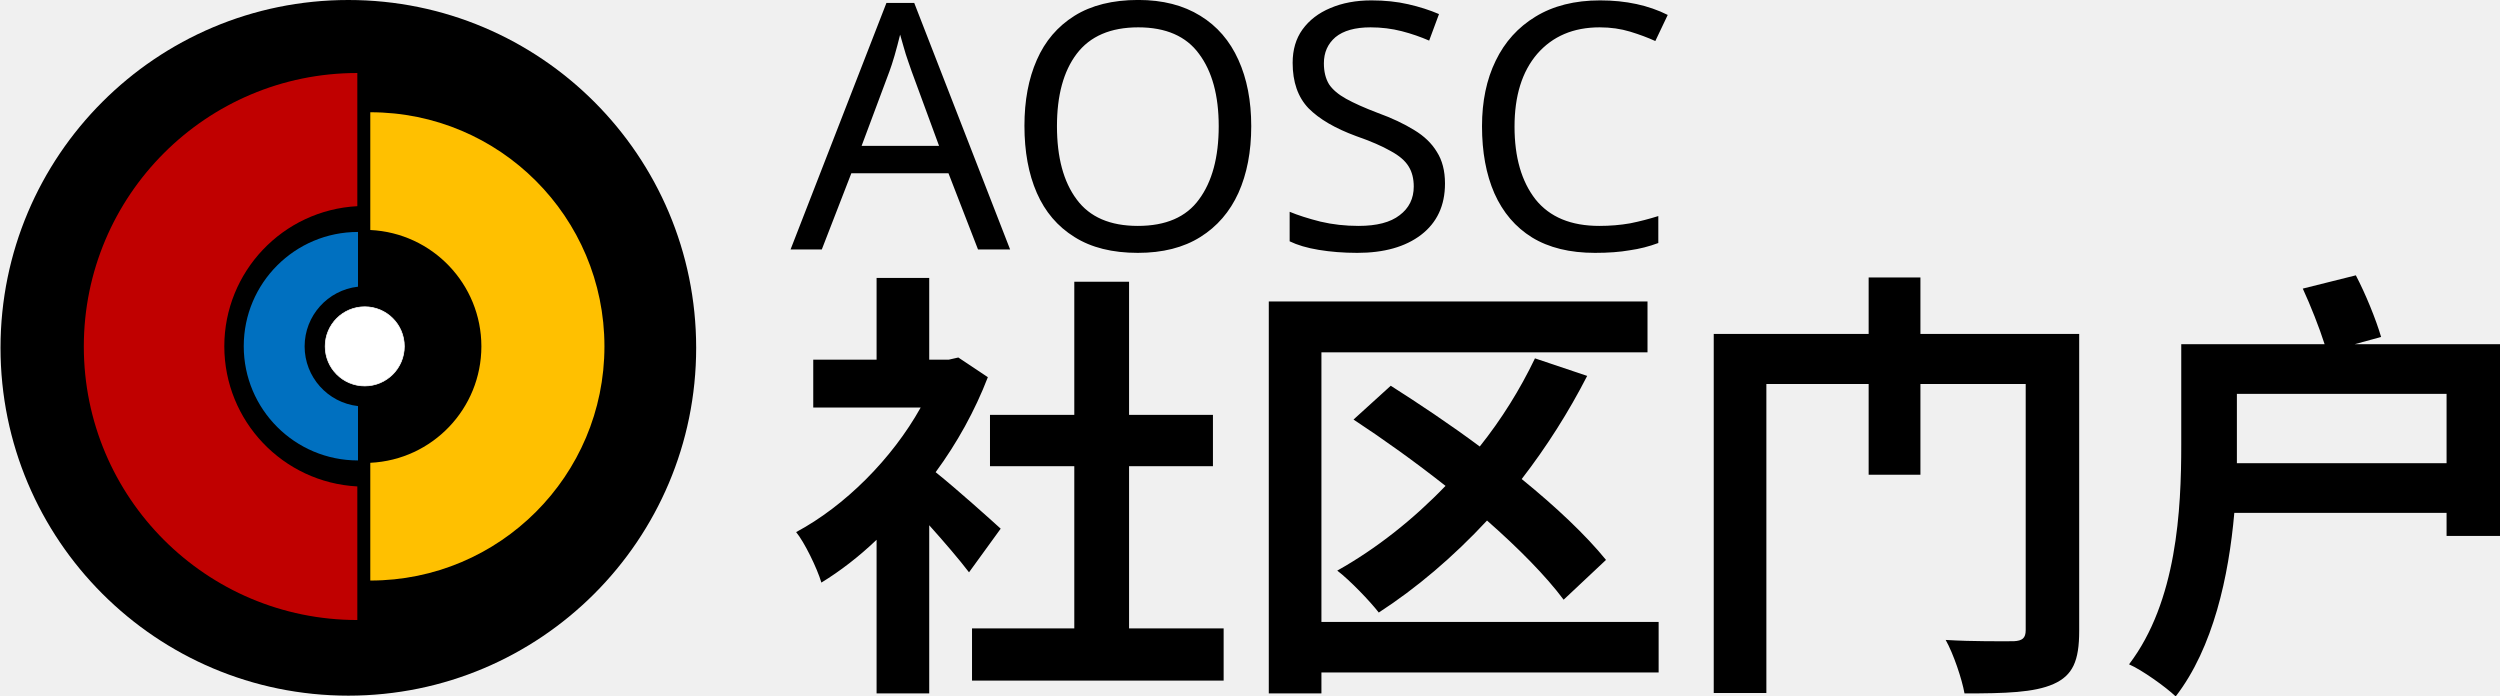
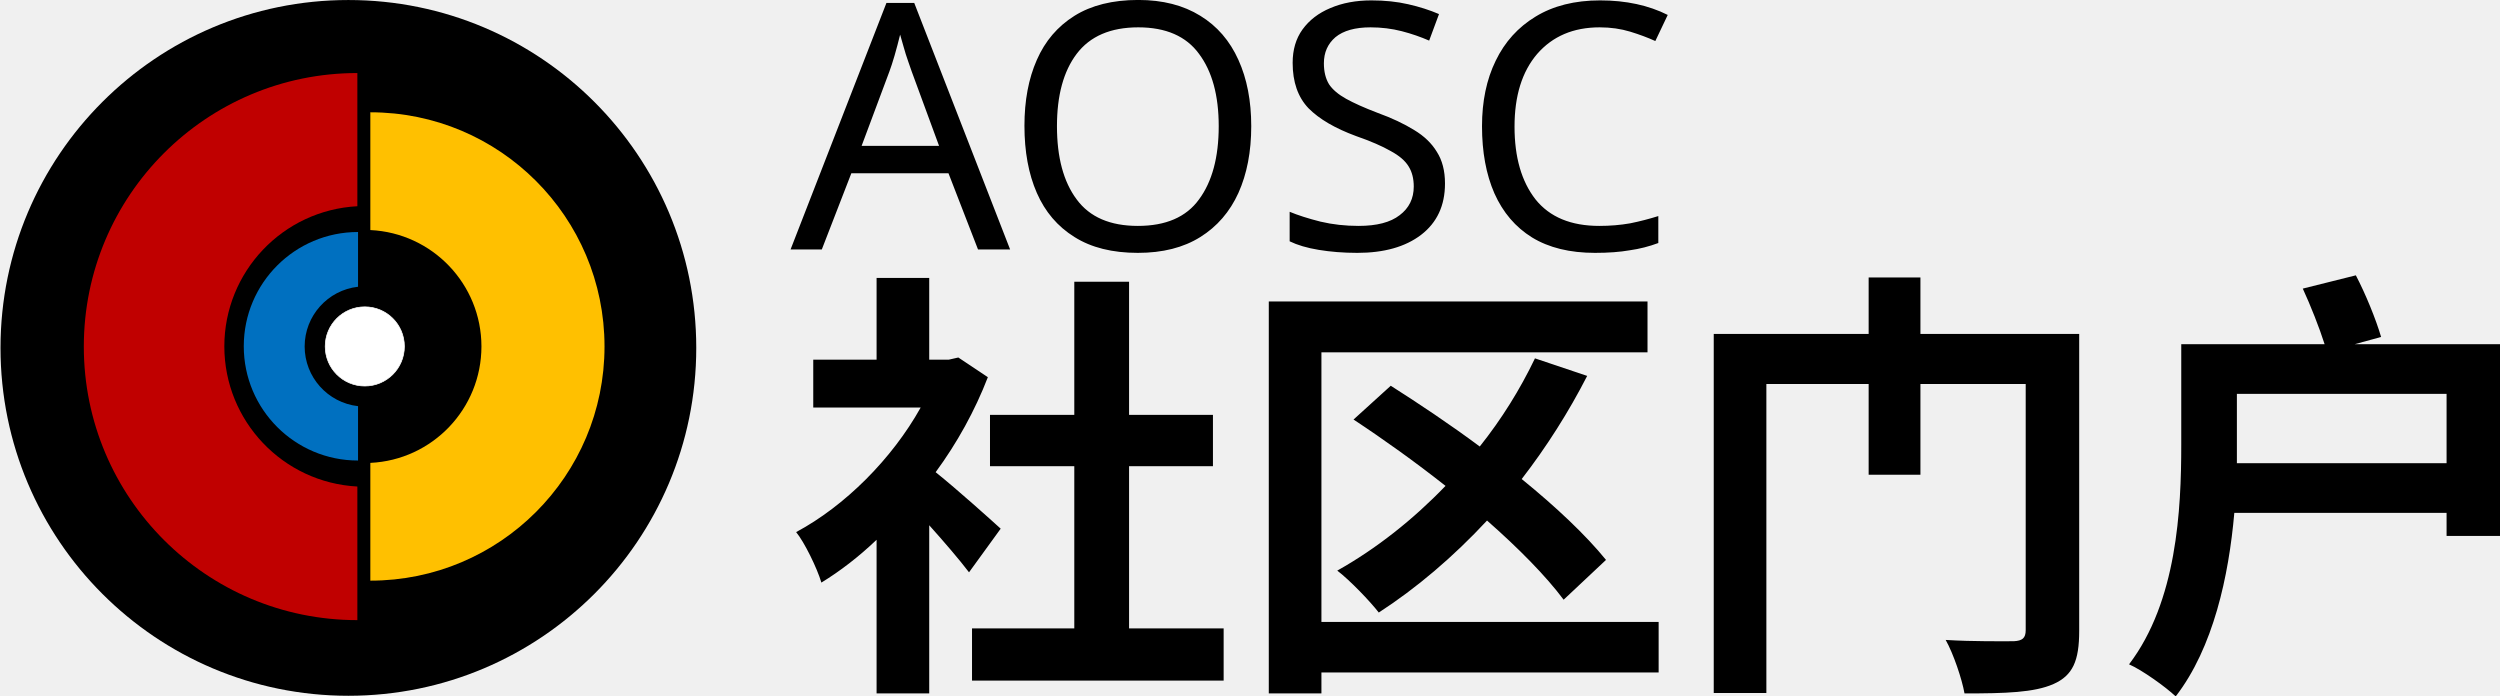
- <svg xmlns="http://www.w3.org/2000/svg" width="345" height="96" viewBox="0 0 91.281 25.4" version="1.1" id="svg645">
-   <defs id="defs642" />
-   <g id="layer1">
-     <g id="g2198" transform="translate(-179.7321,-9.525031)">
-       <g id="g1245" transform="matrix(0.0267261,0,0,0.0267261,179.0456,7.462543)">
-         <circle style="color:#000000;display:inline;overflow:visible;visibility:visible;opacity:1;fill:#000000;fill-opacity:1;fill-rule:nonzero;stroke:none;stroke-width:2.299;stroke-linejoin:miter;stroke-miterlimit:4;stroke-dasharray:none;stroke-dashoffset:0;stroke-opacity:1;marker:none;enable-background:accumulate" id="path8317" cx="501.58" cy="552.362" r="475.191" />
-         <circle r="54.066" cy="550.362" cx="524" id="circle8306" style="color:#000000;display:inline;overflow:visible;visibility:visible;opacity:1;fill:#ffffff;fill-opacity:1;fill-rule:nonzero;stroke:#ffffff;stroke-width:0.964;stroke-linejoin:miter;stroke-miterlimit:4;stroke-dasharray:none;stroke-dashoffset:0;stroke-opacity:1;marker:none;enable-background:accumulate" />
-         <path style="color:#000000;display:inline;overflow:visible;visibility:visible;opacity:1;fill:#c00000;fill-opacity:1;fill-rule:nonzero;stroke:none;stroke-width:4.751;stroke-linejoin:miter;stroke-miterlimit:4;stroke-dasharray:none;stroke-dashoffset:0;stroke-opacity:1;marker:none;enable-background:accumulate" d="M 513.842,176.915 A 373.653,373.653 0 0 0 140.189,550.567 373.653,373.653 0 0 0 513.842,924.22 V 741.725 A 191.872,191.872 0 0 1 332.129,550.362 191.872,191.872 0 0 1 513.842,358.85 Z" id="circle8373" />
-         <path style="color:#000000;display:inline;overflow:visible;visibility:visible;opacity:1;fill:#0070c0;fill-opacity:1;fill-rule:nonzero;stroke:none;stroke-width:4.751;stroke-linejoin:miter;stroke-miterlimit:4;stroke-dasharray:none;stroke-dashoffset:0;stroke-opacity:1;marker:none;enable-background:accumulate" d="M 514.768,394.052 A 156.085,156.085 0 0 0 358.684,550.138 156.085,156.085 0 0 0 514.768,706.222 v -74.271 a 82.154,82.154 0 0 1 -72.922,-81.588 82.154,82.154 0 0 1 72.922,-81.533 z" id="path8382" />
-         <path style="color:#000000;display:inline;overflow:visible;visibility:visible;opacity:1;fill:#ffc000;fill-opacity:1;fill-rule:nonzero;stroke:none;stroke-width:4.751;stroke-linejoin:miter;stroke-miterlimit:4;stroke-dasharray:none;stroke-dashoffset:0;stroke-opacity:1;marker:none;enable-background:accumulate" d="M 531.568,230.53 V 391.403 A 159.339,159.339 0 0 1 683.338,550.362 159.339,159.339 0 0 1 531.568,709.432 V 870.3 A 319.885,319.885 0 0 0 851.453,550.415 319.885,319.885 0 0 0 531.568,230.53 Z" id="path8387" />
-       </g>
-       <text xml:space="preserve" style="font-style:normal;font-weight:normal;font-size:16.149px;line-height:0.85;font-family:sans-serif;fill:#000000;fill-opacity:1;stroke:none;stroke-width:0.336" x="208.596" y="18.631" id="text1833">
-         <tspan id="tspan1831" style="font-size:12.56px;stroke-width:0.336" x="208.596" y="18.631">AOSC</tspan>
-         <tspan style="font-weight:bold;font-size:16.149px;stroke-width:0.336" x="208.596" y="33.391" id="tspan2011">社区门户</tspan>
-       </text>
-     </g>
+ <svg xmlns="http://www.w3.org/2000/svg" width="345" height="96" viewBox="0 0 91.281 25.4">
+   <g transform="matrix(.02673 0 0 .02673 -.687 -2.062)">
+     <circle cx="501.58" cy="552.362" r="475.191" style="color:#000;display:inline;overflow:visible;visibility:visible;opacity:1;fill:#000;fill-opacity:1;fill-rule:nonzero;stroke:none;stroke-width:2.299;stroke-linejoin:miter;stroke-miterlimit:4;stroke-dasharray:none;stroke-dashoffset:0;stroke-opacity:1;marker:none" />
+     <circle cx="524" cy="550.362" r="54.066" style="color:#000;display:inline;overflow:visible;visibility:visible;opacity:1;fill:#fff;fill-opacity:1;fill-rule:nonzero;stroke:#fff;stroke-width:.964;stroke-linejoin:miter;stroke-miterlimit:4;stroke-dasharray:none;stroke-dashoffset:0;stroke-opacity:1;marker:none" />
+     <path d="M513.842 176.915a373.653 373.653 0 0 0-373.653 373.652A373.653 373.653 0 0 0 513.842 924.22V741.725a191.87 191.87 0 0 1-181.713-191.363A191.87 191.87 0 0 1 513.842 358.85Z" style="color:#000;display:inline;overflow:visible;visibility:visible;opacity:1;fill:#c00000;fill-opacity:1;fill-rule:nonzero;stroke:none;stroke-width:4.751;stroke-linejoin:miter;stroke-miterlimit:4;stroke-dasharray:none;stroke-dashoffset:0;stroke-opacity:1;marker:none" />
+     <path d="M514.768 394.052a156.086 156.086 0 0 0-156.084 156.086 156.086 156.086 0 0 0 156.084 156.084V631.95a82.154 82.154 0 0 1-72.922-81.588 82.154 82.154 0 0 1 72.922-81.533z" style="color:#000;display:inline;overflow:visible;visibility:visible;opacity:1;fill:#0070c0;fill-opacity:1;fill-rule:nonzero;stroke:none;stroke-width:4.751;stroke-linejoin:miter;stroke-miterlimit:4;stroke-dasharray:none;stroke-dashoffset:0;stroke-opacity:1;marker:none" />
+     <path d="M531.568 230.53v160.873a159.34 159.34 0 0 1 151.77 158.96 159.34 159.34 0 0 1-151.77 159.07V870.3a319.885 319.885 0 0 0 319.885-319.885A319.885 319.885 0 0 0 531.568 230.53" style="color:#000;display:inline;overflow:visible;visibility:visible;opacity:1;fill:#ffc000;fill-opacity:1;fill-rule:nonzero;stroke:none;stroke-width:4.751;stroke-linejoin:miter;stroke-miterlimit:4;stroke-dasharray:none;stroke-dashoffset:0;stroke-opacity:1;marker:none" />
  </g>
+   <text xml:space="preserve" x="208.596" y="18.631" style="font-style:normal;font-weight:400;font-size:16.149px;line-height:.85;font-family:sans-serif;fill:#000;fill-opacity:1;stroke:none;stroke-width:.336" transform="translate(-179.732 -9.525)">
+     <tspan x="208.596" y="18.631" style="font-size:12.56px;stroke-width:.336">AOSC</tspan>
+     <tspan x="208.596" y="33.391" style="font-weight:700;font-size:16.149px;stroke-width:.336">社区门户</tspan>
+   </text>
</svg>
